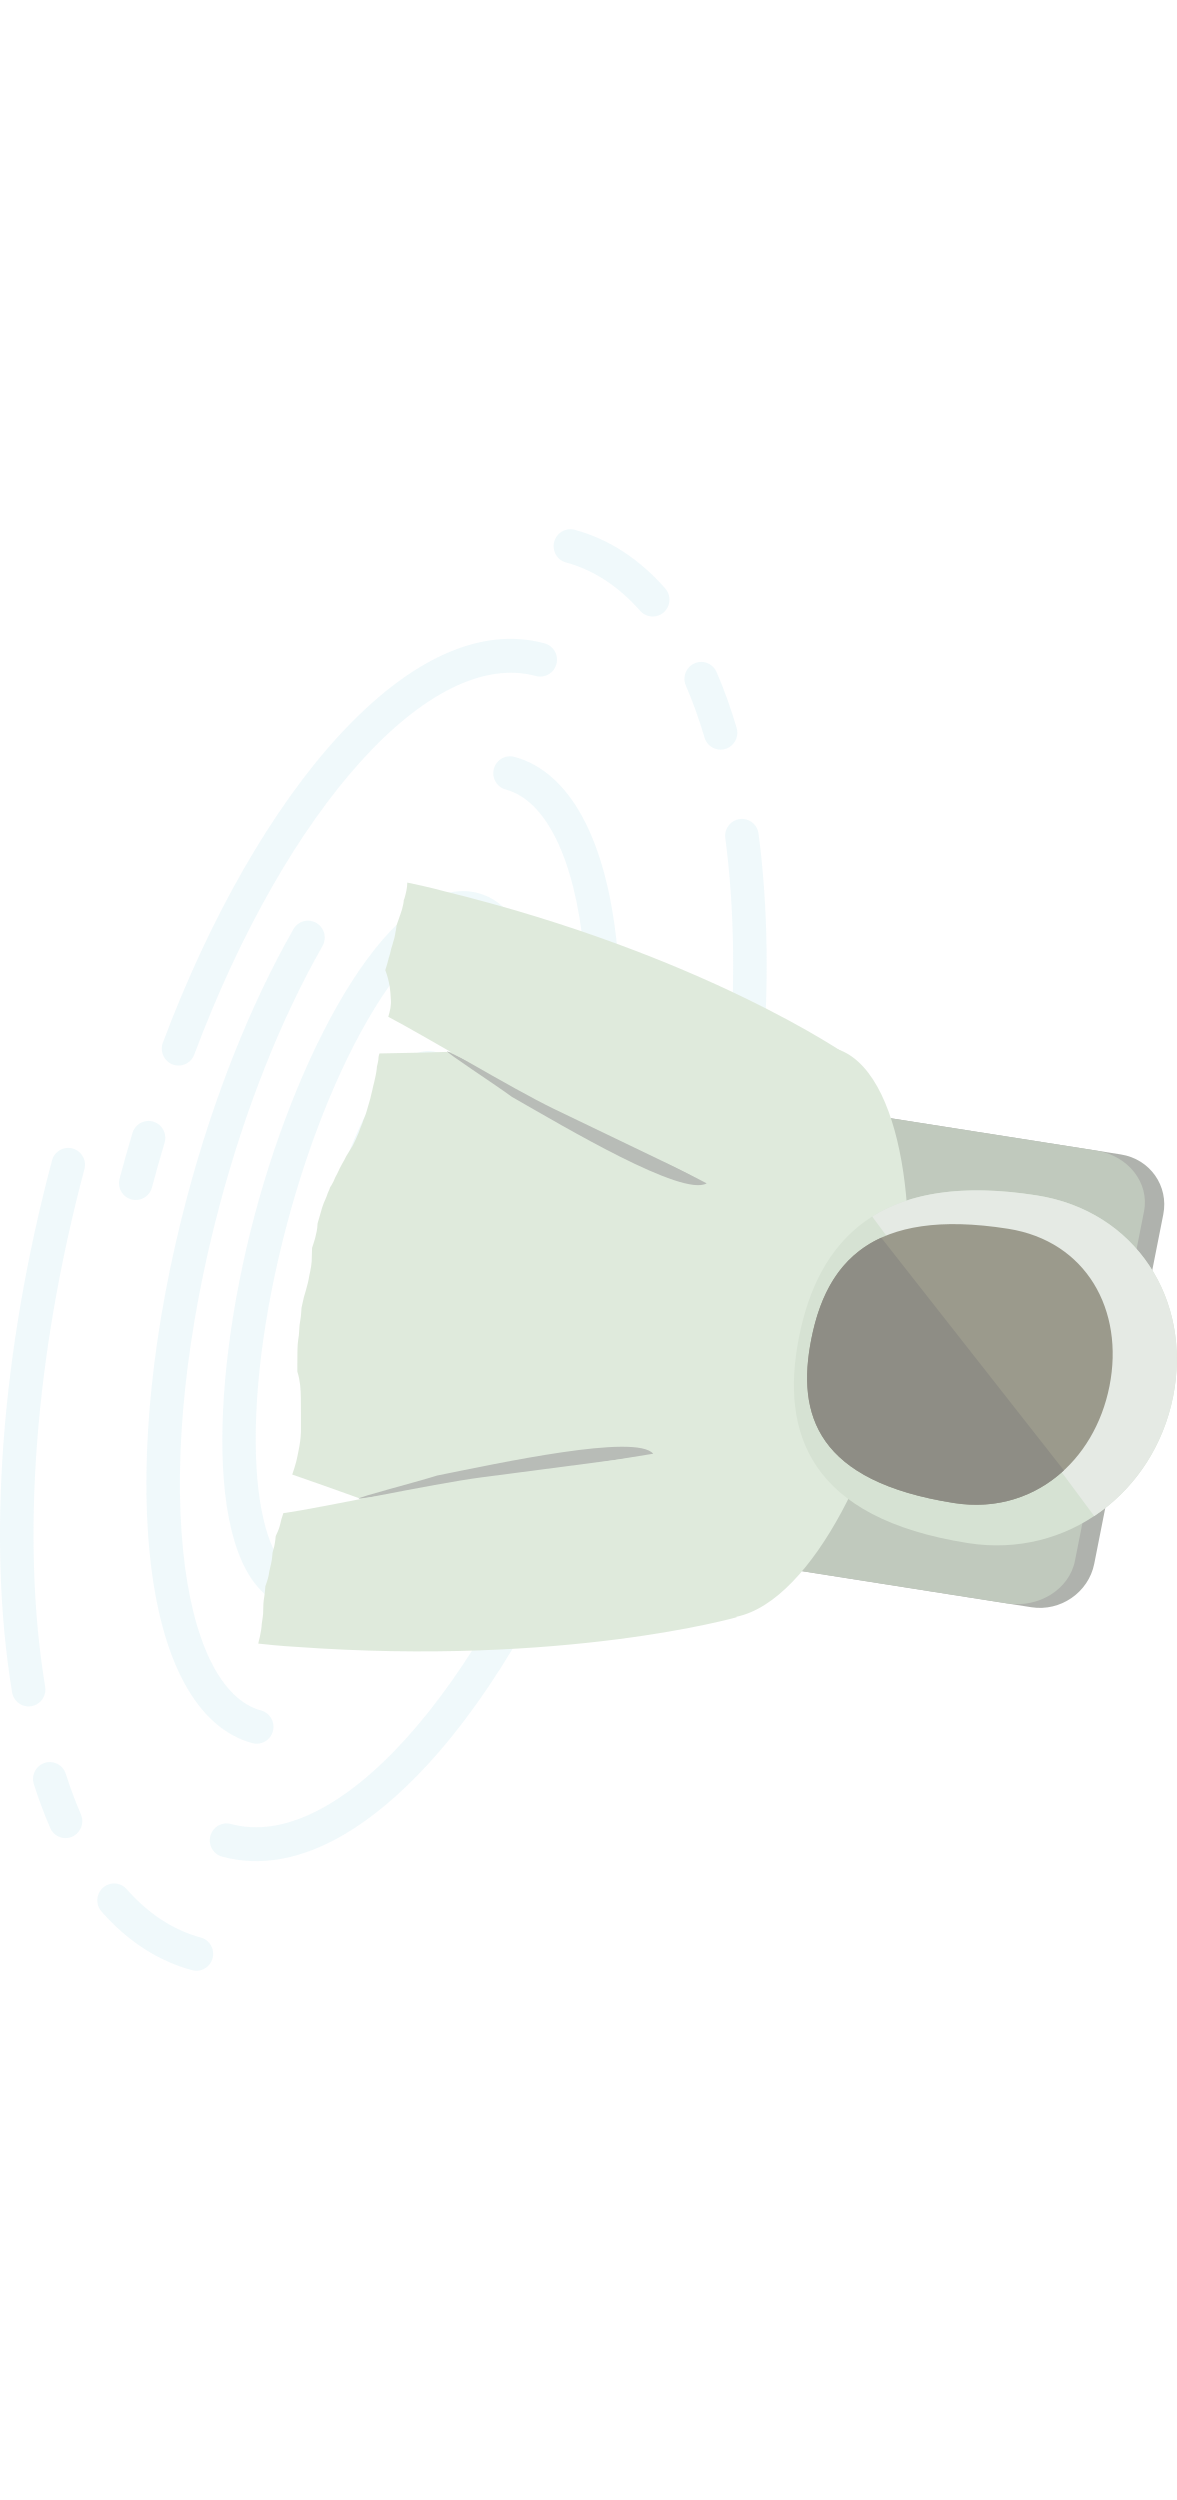
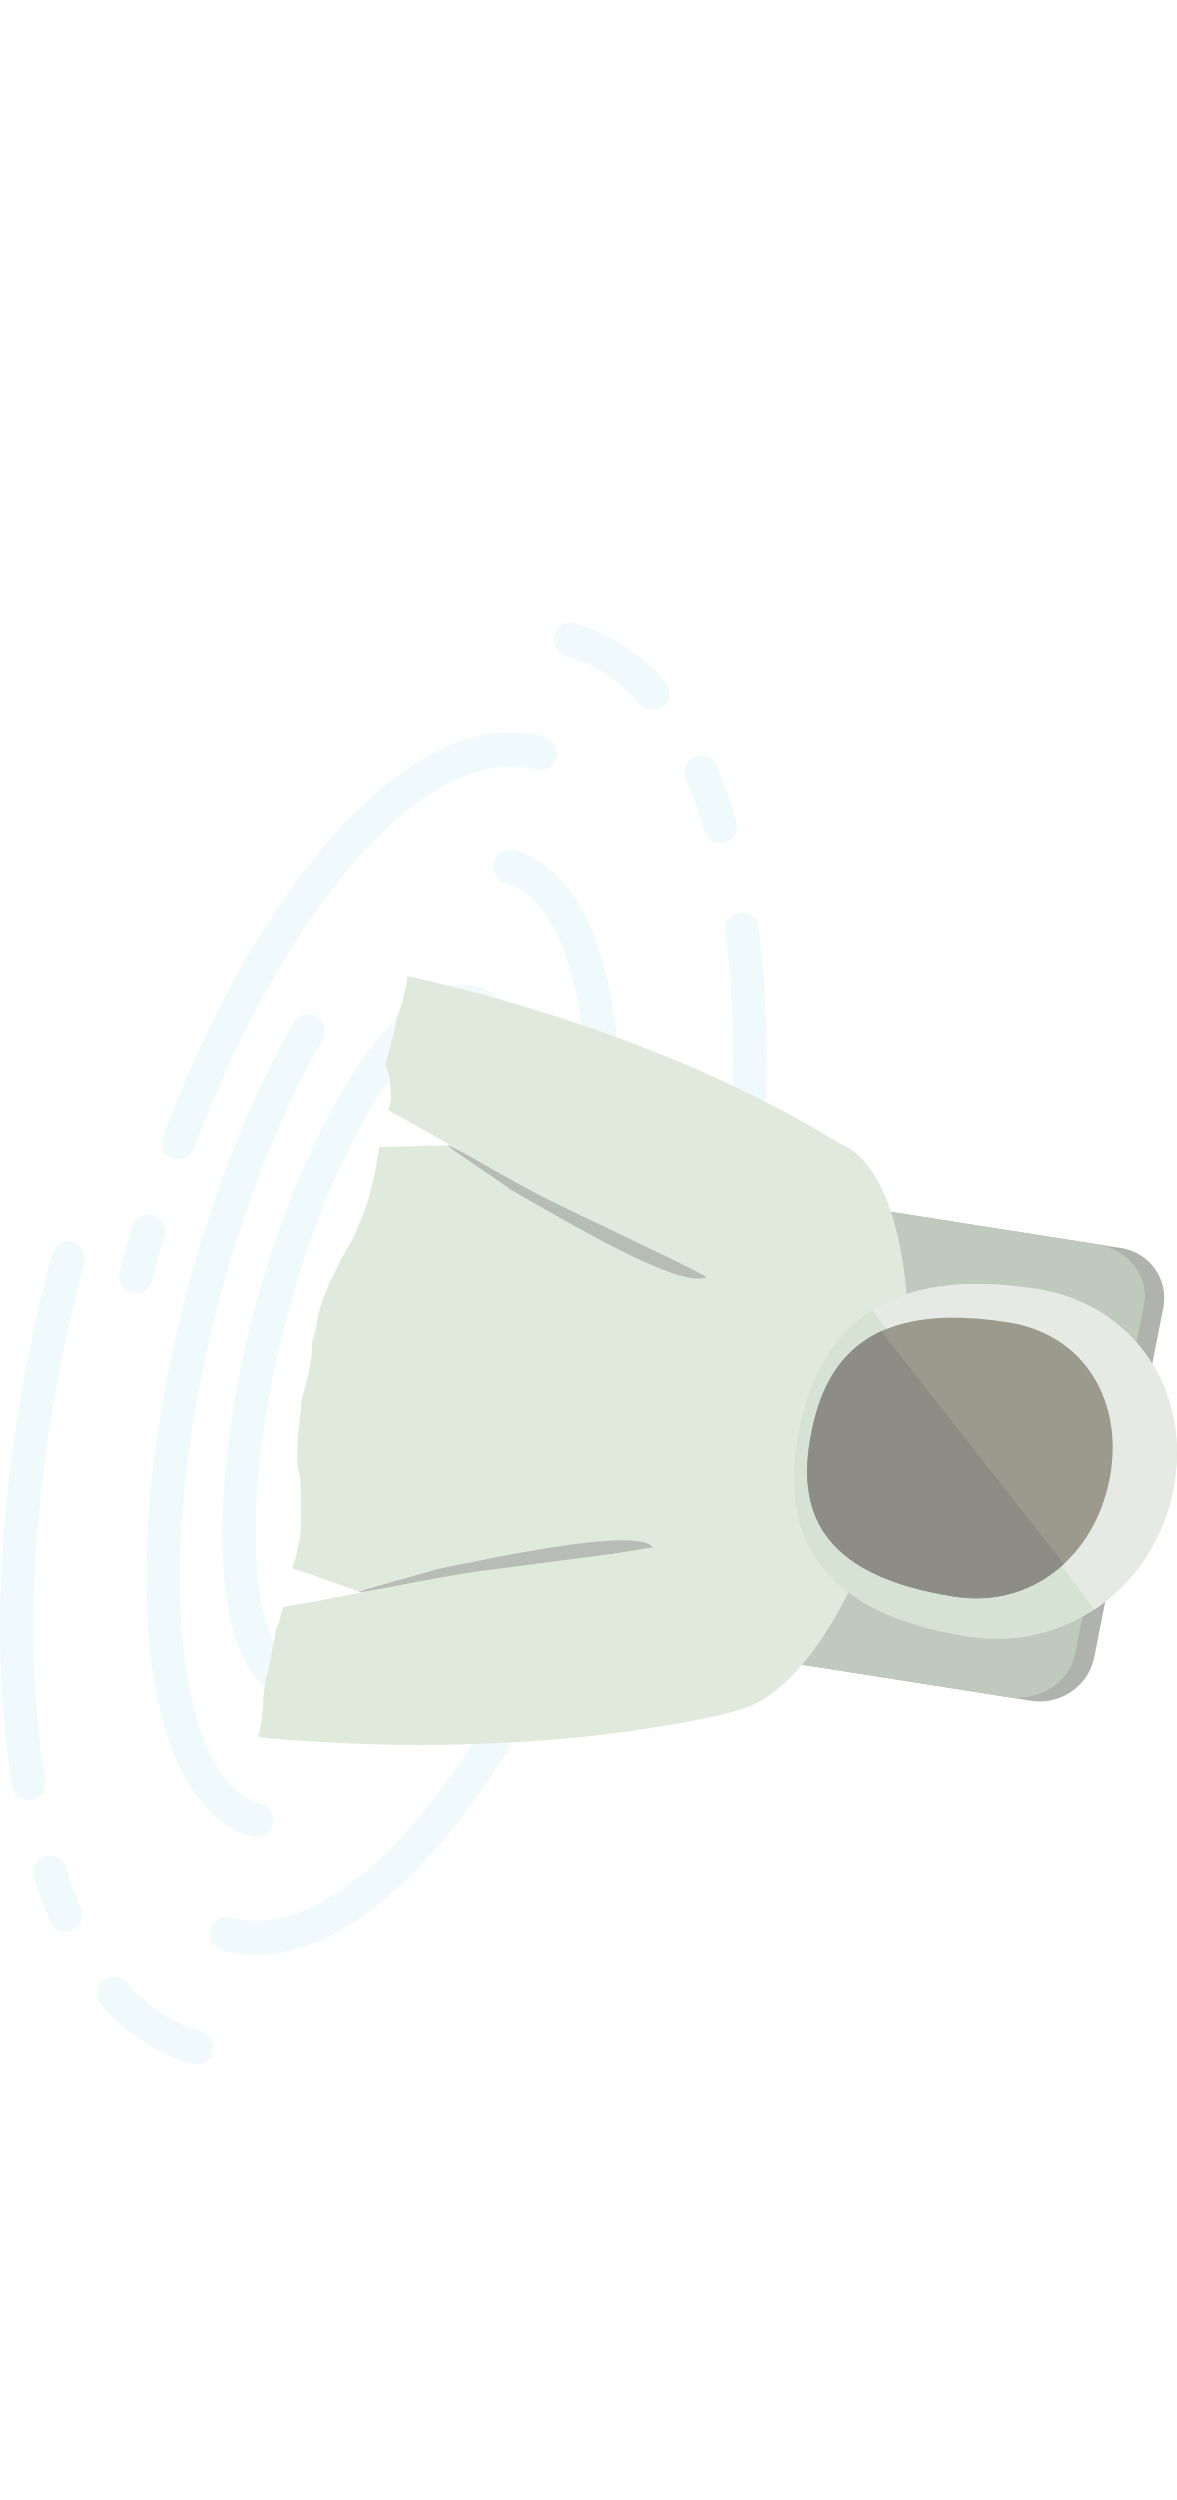
- <svg xmlns="http://www.w3.org/2000/svg" fill="rgba(218, 240, 245, 0.4)" height="140.089" width="65.946" version="1.1" id="Capa_1" viewBox="0 0 572.376 701.099" xml:space="preserve">
+ <svg xmlns="http://www.w3.org/2000/svg" fill="rgba(218, 240, 245, 0.4)" height="140.089" width="65.946" version="1.1" id="Capa_1" viewBox="0 0 572.376 610.099" xml:space="preserve">
  <defs id="defs14" />
  <g id="g14" transform="matrix(0.9417079,-0.5483412,0.5436953,0.9497547,-195.6745,247.2802)">
    <path d="m 19.76,353.753 c 0.867,0.325 1.756,0.479 2.63,0.479 3.037,0 5.896,-1.859 7.024,-4.871 23.194,-61.908 69.347,-129.381 129.957,-189.991 2.929,-2.929 2.929,-7.678 0,-10.606 -2.929,-2.929 -7.678,-2.929 -10.606,0 -62.093,62.092 -109.467,131.463 -133.397,195.334 -1.453,3.879 0.513,8.202 4.392,9.655 z" id="path1" />
    <path d="m 6.665,413.005 c 0.284,0.032 0.565,0.047 0.845,0.047 3.768,0 7.015,-2.833 7.444,-6.665 0.683,-6.088 1.735,-12.475 3.129,-18.985 0.867,-4.05 -1.713,-8.037 -5.764,-8.904 -4.049,-0.865 -8.036,1.714 -8.904,5.764 -1.497,6.993 -2.63,13.875 -3.367,20.454 -0.462,4.117 2.501,7.828 6.617,8.289 z" id="path2" />
    <path d="m 16.083,445.315 c -0.833,-4.057 -4.801,-6.672 -8.856,-5.836 -4.057,0.834 -6.67,4.799 -5.836,8.856 3.549,17.266 10.973,31.645 22.064,42.736 1.464,1.465 3.384,2.197 5.303,2.197 1.919,0 3.839,-0.732 5.303,-2.197 2.929,-2.929 2.929,-7.677 0,-10.606 -8.98,-8.981 -15.029,-20.807 -17.978,-35.15 z" id="path3" />
    <path d="m 490.83,171.44 c -3.831,-1.579 -8.214,0.245 -9.792,4.075 -24.321,58.988 -69.027,122.786 -125.881,179.641 -2.929,2.929 -2.929,7.678 0,10.606 1.464,1.464 3.384,2.197 5.303,2.197 1.919,0 3.839,-0.732 5.303,-2.197 58.221,-58.221 104.085,-123.755 129.142,-184.529 1.579,-3.83 -0.246,-8.214 -4.075,-9.793 z" id="path4" />
    <path d="m 507.861,101.528 c -4.117,-0.468 -7.827,2.501 -8.289,6.617 -0.861,7.673 -2.305,15.789 -4.292,24.123 -0.961,4.029 1.526,8.074 5.556,9.035 0.585,0.14 1.17,0.206 1.746,0.206 3.392,0 6.468,-2.317 7.289,-5.762 2.129,-8.927 3.679,-17.652 4.608,-25.931 0.461,-4.115 -2.501,-7.826 -6.618,-8.288 z" id="path5" />
    <path d="m 498.443,69.211 c 0.729,3.548 3.853,5.991 7.338,5.991 0.5,0 1.009,-0.05 1.518,-0.155 4.057,-0.834 6.67,-4.799 5.836,-8.856 -3.55,-17.267 -10.973,-31.645 -22.064,-42.736 -2.929,-2.929 -7.678,-2.929 -10.606,0 -2.929,2.929 -2.929,7.678 0,10.606 8.981,8.98 15.029,20.806 17.978,35.15 z" id="path6" />
    <path d="m 287.202,374.597 c -90.916,74.396 -181.876,103.421 -216.285,69.013 -2.929,-2.929 -7.678,-2.929 -10.606,0 -2.929,2.929 -2.929,7.678 0,10.606 12.482,12.482 30.009,18.765 51.771,18.765 14.374,0 30.598,-2.743 48.428,-8.251 41.679,-12.877 90.046,-40.764 136.191,-78.524 3.206,-2.623 3.678,-7.348 1.055,-10.554 -2.623,-3.206 -7.349,-3.679 -10.554,-1.055 z" id="path7" />
    <path d="m 333.042,333.042 c -4.847,4.847 -9.828,9.671 -14.804,14.337 -3.021,2.833 -3.174,7.58 -0.34,10.601 1.476,1.574 3.472,2.37 5.472,2.37 1.839,0 3.682,-0.672 5.129,-2.029 5.093,-4.776 10.19,-9.712 15.15,-14.672 2.929,-2.929 2.929,-7.678 0,-10.606 -2.929,-2.93 -7.678,-2.93 -10.607,-0.001 z" id="path8" />
    <path d="m 222.58,141.625 c 1.67,0 3.352,-0.555 4.745,-1.696 90.917,-74.396 181.878,-103.42 216.285,-69.012 2.929,2.929 7.678,2.929 10.606,0 2.929,-2.929 2.929,-7.678 0,-10.606 -20.727,-20.727 -55.375,-24.362 -100.2,-10.514 -41.679,12.877 -90.046,40.764 -136.19,78.524 -3.206,2.623 -3.678,7.348 -1.055,10.554 1.483,1.811 3.637,2.75 5.809,2.75 z" id="path9" />
    <path d="m 176.181,183.68 c 1.919,0 3.839,-0.732 5.303,-2.197 4.85,-4.85 9.831,-9.673 14.804,-14.336 3.022,-2.833 3.174,-7.58 0.341,-10.601 -2.833,-3.021 -7.58,-3.174 -10.601,-0.341 -5.09,4.773 -10.188,9.709 -15.15,14.672 -2.929,2.929 -2.929,7.678 0,10.606 1.464,1.465 3.383,2.197 5.303,2.197 z" id="path10" />
    <path d="m 207.767,406.9 c 1.199,0 2.416,-0.288 3.545,-0.896 36.445,-19.596 74.56,-48.805 110.223,-84.468 41.977,-41.976 75.262,-87.776 93.725,-128.963 19.462,-43.416 20.208,-77.299 2.1,-95.407 -2.929,-2.929 -7.678,-2.929 -10.606,0 -2.929,2.929 -2.929,7.678 0,10.606 13.2,13.2 11.312,41.873 -5.181,78.665 -17.735,39.563 -49.926,83.774 -90.644,124.492 -34.643,34.643 -71.546,62.951 -106.72,81.864 -3.648,1.961 -5.016,6.509 -3.054,10.157 1.354,2.518 3.94,3.95 6.612,3.95 z" id="path11" />
    <path d="m 203.597,203.597 c 31.393,-31.393 65.103,-57.915 97.485,-76.7 3.583,-2.078 4.803,-6.668 2.724,-10.25 -2.079,-3.584 -6.67,-4.803 -10.25,-2.724 -33.491,19.428 -68.266,46.77 -100.565,79.068 -41.976,41.977 -75.262,87.776 -93.725,128.963 -19.462,43.416 -20.208,77.299 -2.1,95.407 1.464,1.465 3.384,2.197 5.303,2.197 1.919,0 3.839,-0.732 5.303,-2.197 2.929,-2.929 2.929,-7.678 0,-10.606 -13.2,-13.2 -11.312,-41.873 5.181,-78.665 17.735,-39.563 49.927,-83.775 90.644,-124.493 z" id="path12" />
    <path d="m 203.532,325.597 c 6.715,0 15.437,-3.253 26.317,-9.781 14.433,-8.66 31.288,-22.335 47.459,-38.508 16.172,-16.172 29.848,-33.027 38.508,-47.459 10.744,-17.907 12.615,-29.963 5.719,-36.858 -19.481,-19.482 -77.739,37.648 -84.318,44.227 -6.579,6.579 -63.709,64.834 -44.227,84.318 2.706,2.705 6.205,4.061 10.542,4.061 z m 10.049,-36.441 c 8.11,-12.682 20.271,-27.36 34.243,-41.333 13.972,-13.972 28.651,-26.133 41.333,-34.243 12.102,-7.74 18.826,-9.534 21.424,-9.635 -0.102,2.598 -1.896,9.323 -9.635,21.424 -8.11,12.681 -20.271,27.36 -34.243,41.332 -13.972,13.972 -28.651,26.133 -41.332,34.244 -12.102,7.739 -18.827,9.534 -21.424,9.635 0.1,-2.598 1.895,-9.323 9.634,-21.424 z" id="path13" />
    <path d="m 163.943,381.385 c 34.958,0 90.969,-37.452 135.48,-81.963 56.171,-56.171 101.095,-130.646 73.711,-158.029 -27.383,-27.384 -101.858,17.541 -158.029,73.711 -56.171,56.171 -101.095,130.646 -73.711,158.029 5.683,5.685 13.391,8.252 22.549,8.252 z m -4.215,-68.646 c 13.571,-27.143 37.004,-58.05 65.983,-87.028 28.979,-28.978 59.886,-52.412 87.028,-65.983 15.145,-7.572 28.413,-11.51 37.853,-11.51 5.302,0 9.396,1.243 11.936,3.782 7.059,7.059 4.097,26.136 -7.729,49.788 -13.571,27.143 -37.004,58.05 -65.983,87.029 -28.979,28.979 -59.886,52.412 -87.028,65.983 -23.651,11.826 -42.729,14.787 -49.788,7.729 -7.059,-7.061 -4.098,-26.139 7.728,-49.79 z" id="path14" />
  </g>
  <g id="g15" transform="matrix(-0.3368145,1.704147,-1.91017,-0.3004871,607.9248,232.7279)">
    <g id="g3" transform="translate(-137.4047,-37.949)">
	
	
</g>
    <g id="g6" transform="translate(-137.4047,-37.949)">
	
	
</g>
    <g id="g11" transform="translate(-137.4047,-37.949)">
	
	
</g>
    <path style="fill:#afb2ad" d="M 160.683,11.314 H 60.997 c -8.157,0 -14.77,5.998 -14.77,13.397 v 90.433 c 0,7.399 6.612,13.397 14.77,13.397 h 99.686 c 8.156,0 14.769,-5.998 14.769,-13.397 V 24.711 c -0.001,-7.399 -6.613,-13.397 -14.769,-13.397 z" id="path15" />
    <path style="fill:#c0c9bd" d="M 160.683,16.22 H 60.997 c -8.157,0 -14.77,6.612 -14.77,14.769 v 99.687 c 0,8.156 6.612,14.768 14.77,14.768 h 99.686 c 8.156,0 14.769,-6.612 14.769,-14.768 V 30.989 c -0.001,-8.156 -6.613,-14.769 -14.769,-14.769 z" id="path16" />
    <g id="g18" transform="translate(-137.4047,-37.949)">
      <path style="fill:#dfeadc" d="m 323.375,138.564 c -3.051,-19.511 -40.789,-30.416 -72.722,-30.416 h -4.817 c -31.933,0 -70.535,12.123 -72.722,30.416 -1.649,13.804 0.138,51.02 1.116,68.458 19.929,17.014 45.785,27.291 74.043,27.291 28.296,0 54.18,-10.303 74.121,-27.356 1.182,-17.253 3.271,-53.737 0.981,-68.393 z" id="path17" />
      <path id="path18" style="fill:#dfeadc" d="m 169.687,162.353 c 4.707,25.547 13.667,64.432 18.273,88.336 0.067,-1e-5 0.006,3.3e-4 0.096,2.9e-4 0.313,0.003 0.627,0.068 0.938,0.033 0.855,-0.143 1.988,-0.105 2.919,-0.062 -0.144,-0.028 0.259,-0.051 0.347,-0.061 1.329,-0.1 2.663,-0.06 3.993,-0.021 0.771,0.061 1.399,0.052 2.167,0.07 0.946,0.059 1.457,0.038 2.473,0.088 1.254,0.099 2.509,0.185 3.762,0.298 1.131,0.05 2.235,0.376 3.358,0.468 0.996,0.217 1.785,0.282 2.799,0.443 1.306,0.242 2.599,0.505 3.884,0.848 1.047,0.32 2.064,0.736 3.11,1.061 0.019,0.006 0.039,0.011 0.059,0.018 0.741,0.174 1.466,0.373 2.193,0.612 0.096,0.031 0.191,0.072 0.29,0.094 0.093,0.021 -0.364,-0.113 -0.272,-0.09 0.5,0.125 0.948,0.287 1.462,0.403 -0.135,-0.035 0.608,0.15 0.457,0.109 -1.181,-0.321 1.544,0.368 0.925,0.197 1.294,0.351 1.053,0.285 1.214,0.335 0.791,0.133 1.557,0.289 2.337,0.546 0.213,0.07 0.422,0.154 0.632,0.234 0.44,0.057 0.571,0.057 1.769,0.31 0.008,0.002 0.016,0.005 0.025,0.007 0.76,0.082 0.943,0.125 1.936,0.306 1.034,0.226 0.788,0.162 1.824,0.311 0.337,0.03 0.789,0.117 1.543,0.141 0.922,0.068 1.865,0.134 2.796,0.216 -0.056,0.02 1.135,0.073 0.867,0.04 1.359,-0.209 2.727,-0.164 4.093,-0.098 0.985,0.069 1.964,0.199 2.946,0.301 -0.239,-0.051 -0.033,-0.053 0.159,-0.074 0.708,-0.083 1.412,-0.201 2.115,-0.316 1.766,-0.347 3.563,-0.333 5.352,-0.303 1.406,-0.049 2.81,0.014 4.212,0.128 0.841,0.023 1.68,0.185 2.521,0.174 0.838,-0.007 1.671,0.072 2.508,0.049 0.528,-0.035 1.053,-0.104 1.578,-0.176 1.102,-0.16 2.215,-0.095 3.321,-0.188 0.928,-0.116 1.852,-0.229 2.783,-0.317 0.868,-0.038 1.734,-0.07 2.598,-0.162 0.789,-0.089 1.574,-0.217 2.358,-0.343 1,-0.163 1.997,-0.335 2.995,-0.508 0.732,-0.127 1.464,-0.256 2.195,-0.385 1.166,-0.574 2.394,-1 3.639,-1.364 1.141,-0.318 2.302,-0.552 3.464,-0.779 1.04,-0.2 2.083,-0.386 3.125,-0.573 1.015,-0.181 2.03,-0.36 3.045,-0.539 1.087,-0.192 2.174,-0.385 3.261,-0.576 1.749,-0.255 3.517,-0.344 5.283,-0.325 1.002,-0.03 2.003,0.021 3.005,0.029 1.306,0.048 2.601,0.221 3.898,0.364 6.65,-34.019 22.917,-101.155 21.051,-113.095 -3.051,-19.511 -46.914,-30.415 -78.849,-30.415 l -4.818,-3.9e-4 c -31.932,0 -76.796,12.123 -78.981,30.416 -0.412,3.451 0.841,12.254 2.966,23.789 z m 56.719,93.835 c 0.145,0.018 0.14,0.031 0.248,0.044 -0.045,-0.008 -0.089,-0.017 -0.134,-0.026 -0.038,-0.007 -0.152,-0.023 -0.114,-0.018 z m 0.845,0.177 c 0.119,0.046 0.239,0.089 0.359,0.133 0.022,0.008 0.09,0.03 0.068,0.021 -0.105,-0.042 -0.212,-0.08 -0.318,-0.12 -0.003,-0.003 -0.007,-0.006 -0.01,-0.008 -0.033,-0.009 -0.066,-0.018 -0.099,-0.027 z m 52.486,-0.967 0.024,-0.004 c 0.03,-0.009 0.113,-0.04 0.085,-0.03 -0.191,0.071 -0.009,-0.004 -0.108,0.034 z" />
    </g>
    <path style="fill:#d6e2d3" d="M 110.839,0 C 83.438,0 61.223,18.188 61.223,43.482 c 0,40.348 22.215,51.798 49.616,51.798 27.404,0 49.617,-11.45 49.617,-51.798 0,-25.294 -22.213,-43.482 -49.617,-43.482 z" id="path19" />
    <path style="fill:#e5eae4" d="M 110.839,0 C 83.438,0 61.223,18.188 61.223,43.482 c 0,19.014 4.933,31.611 13.018,39.615 L 147.48,13.654 C 138.406,5.1 125.351,0 110.839,0 Z" id="path20" />
    <path style="fill:#9b9a8c" d="m 110.839,16.22 c -21.612,0 -39.133,12.764 -39.133,32.715 0,34.896 17.521,43.211 39.133,43.211 21.613,0 39.134,-8.315 39.134,-43.211 0,-19.951 -17.521,-32.715 -39.134,-32.715 z" id="path21" />
    <path style="fill:#8e8d85" d="m 136.153,23.373 -56.449,56.45 c 7.149,9.449 18.435,12.323 31.135,12.323 21.613,0 39.134,-8.315 39.134,-43.211 0,-11.037 -5.367,-19.868 -13.82,-25.562 z" id="path22" />
    <g id="g24" transform="translate(-137.4047,-37.949)">
      <path style="fill:#b8bcb7" d="m 209.666,163.538 -18.951,51.233 -6.315,19.3 c 0.452,0.183 6.666,-12.632 9.824,-18.248 6.14,-14.737 20.352,-47.02 15.442,-52.285 z" id="path23" />
      <path style="fill:#b8bcb7" d="m 305.778,214.772 -18.95,-51.233 c -4.911,5.264 9.301,37.548 15.441,52.286 3.158,5.615 9.372,18.431 9.824,18.248 z" id="path24" />
    </g>
    <g id="g26" transform="translate(-137.4047,-37.949)">
      <path id="path25" style="fill:#dfeadc" d="m 288.268,166.697 c 0,0 3.797,11.742 12.634,38.251 3.86,11.581 15.469,38.337 18.275,46.408 0.047,0.134 0.121,0.429 0.174,0.604 0.581,0.073 1.163,0.143 1.747,0.196 0.401,0.032 1.18,0.016 2.067,0.086 0.986,0.067 1.95,0.274 2.909,0.496 0.045,-0.055 1.908,-0.131 2.128,-0.133 0.917,-0.056 1.832,0.109 2.748,0.097 0.2,-0.013 0.399,-0.031 0.598,-0.062 1.504,-0.189 3.013,-0.08 4.52,-0.044 1.42,-0.096 2.835,0.031 4.239,0.246 0.754,-0.017 -0.251,0.074 0.368,-0.019 0.895,-0.125 1.796,-0.184 2.698,-0.219 0.644,-0.01 1.287,-0.053 1.926,-0.126 0.623,-0.074 1.244,-0.173 1.863,-0.273 1.225,-0.253 2.477,-0.222 3.718,-0.3 1.273,-0.166 2.551,-0.181 3.832,-0.164 0.622,0.054 1.245,0.048 1.867,0.056 -0.266,-5.532 -0.731,-9.389 -0.731,-9.389 -6.316,-67.375 -27.401,-107.468 -27.401,-107.468 z" />
      <path id="path26" style="fill:#dfeadc" d="m 139.453,252.146 c 1.482,-0.261 2.973,-0.189 4.463,-0.083 0.237,0.057 0.459,0.072 0.651,0.088 0.463,-0.119 1.813,-0.043 2.504,-0.016 2.416,0.274 0.888,0.067 2.147,0.277 0.011,0.002 -0.021,-0.008 -0.031,-0.011 -0.074,-0.014 -0.149,-0.022 -0.223,-0.037 -0.386,-0.076 0.781,0.087 1.171,0.133 0.614,0.105 0.948,0.115 1.674,0.209 0.135,-0.066 2.384,-0.1 2.876,-0.083 0.617,-0.046 1.635,0.097 2.408,0.157 -1.726,-0.203 2.344,0.206 1.554,0.106 0.492,-0.027 1.952,0.1 2.737,0.167 1.091,0.027 2.175,0.135 3.258,0.252 1.396,-0.782 2.872,-1.395 4.388,-1.902 1.101,-0.353 2.225,-0.625 3.354,-0.872 1.676,-0.458 3.355,-0.391 5.046,-0.246 3.462,-9.303 14.575,-34.293 18.257,-45.34 8.838,-26.508 12.634,-38.25 12.634,-38.25 L 168.14,134.939 c 0,0 -21.601,40.443 -27.917,107.819 0,0 -0.502,3.823 -0.77,9.388 z m 5.114,0.005 c -0.007,0.002 -0.028,4.7e-4 -0.034,0.002 0.504,0.024 0.342,0.023 0.034,-0.002 z m 7.436,0.581 c 0.118,0.017 0.073,0.004 0.221,0.027 -0.015,-0.004 -0.059,-0.011 -0.044,-0.012 0.123,-0.003 -0.081,-0.009 -0.177,-0.015 z m 13.415,0.658 c 0.034,0.006 0.069,0.009 0.103,0.015 0.006,-0.007 -9.9e-4,-0.013 0.044,-0.021 -0.03,-0.013 -0.106,0.011 -0.148,0.006 z" />
    </g>
  </g>
</svg>
